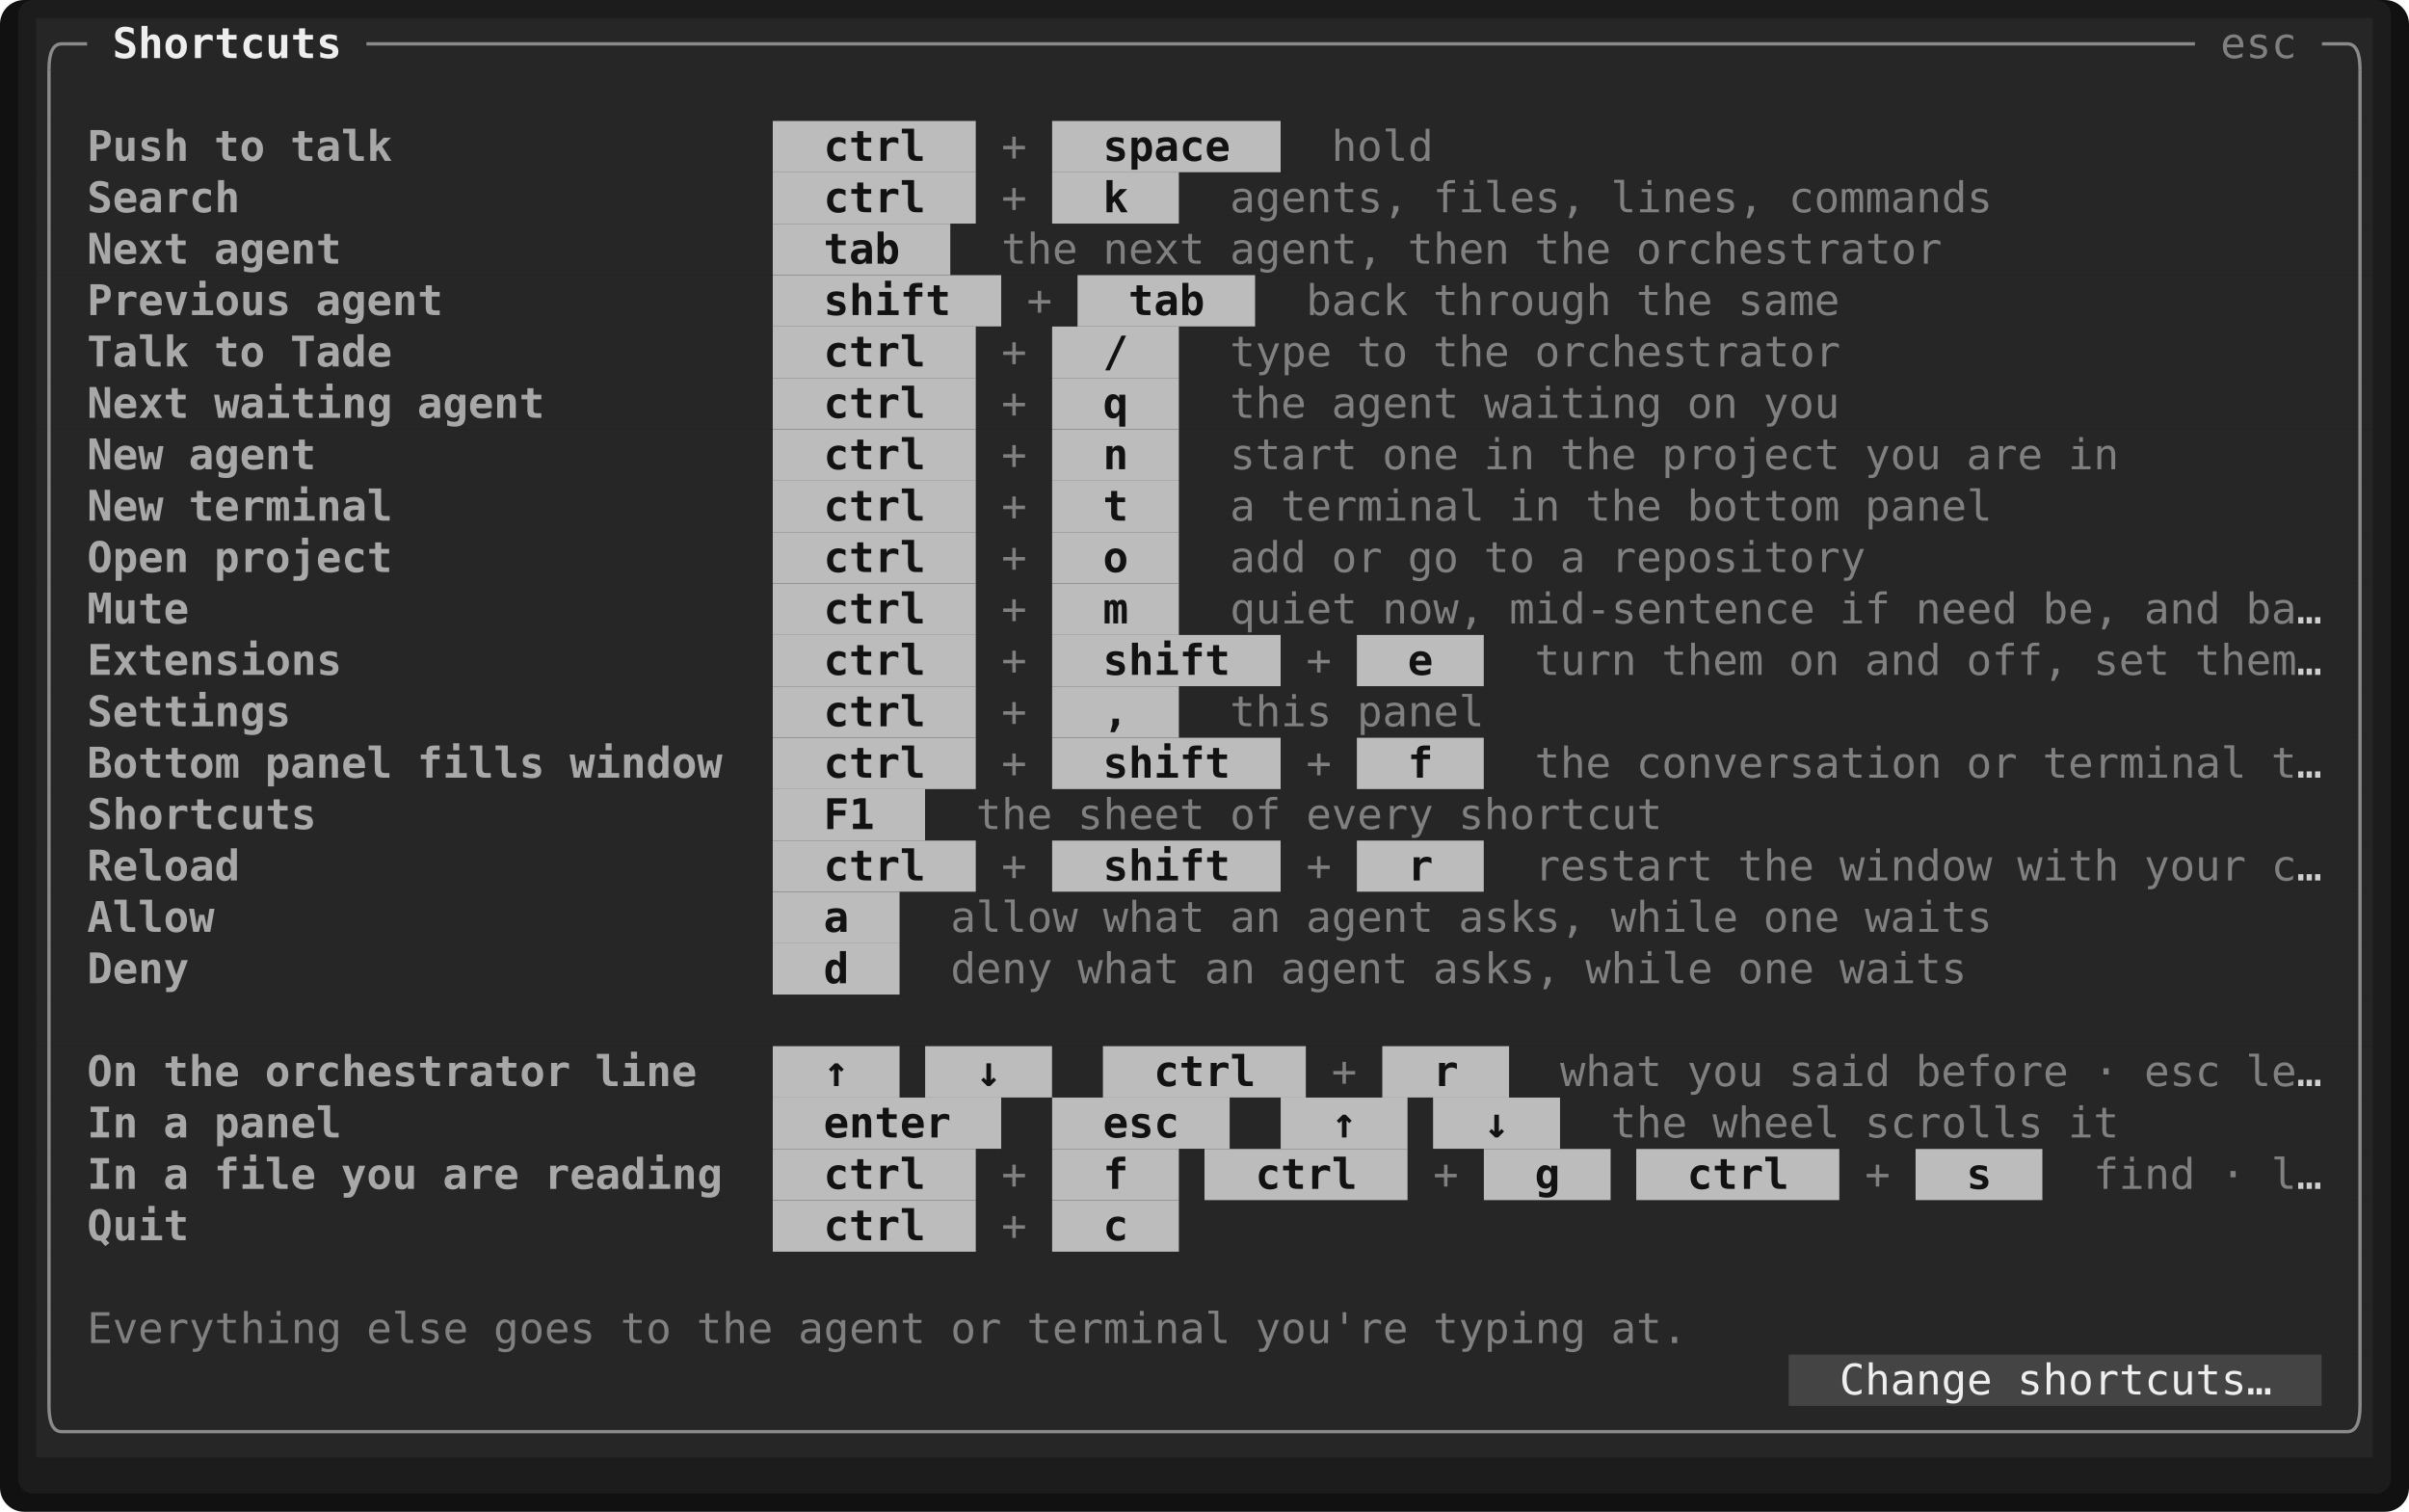
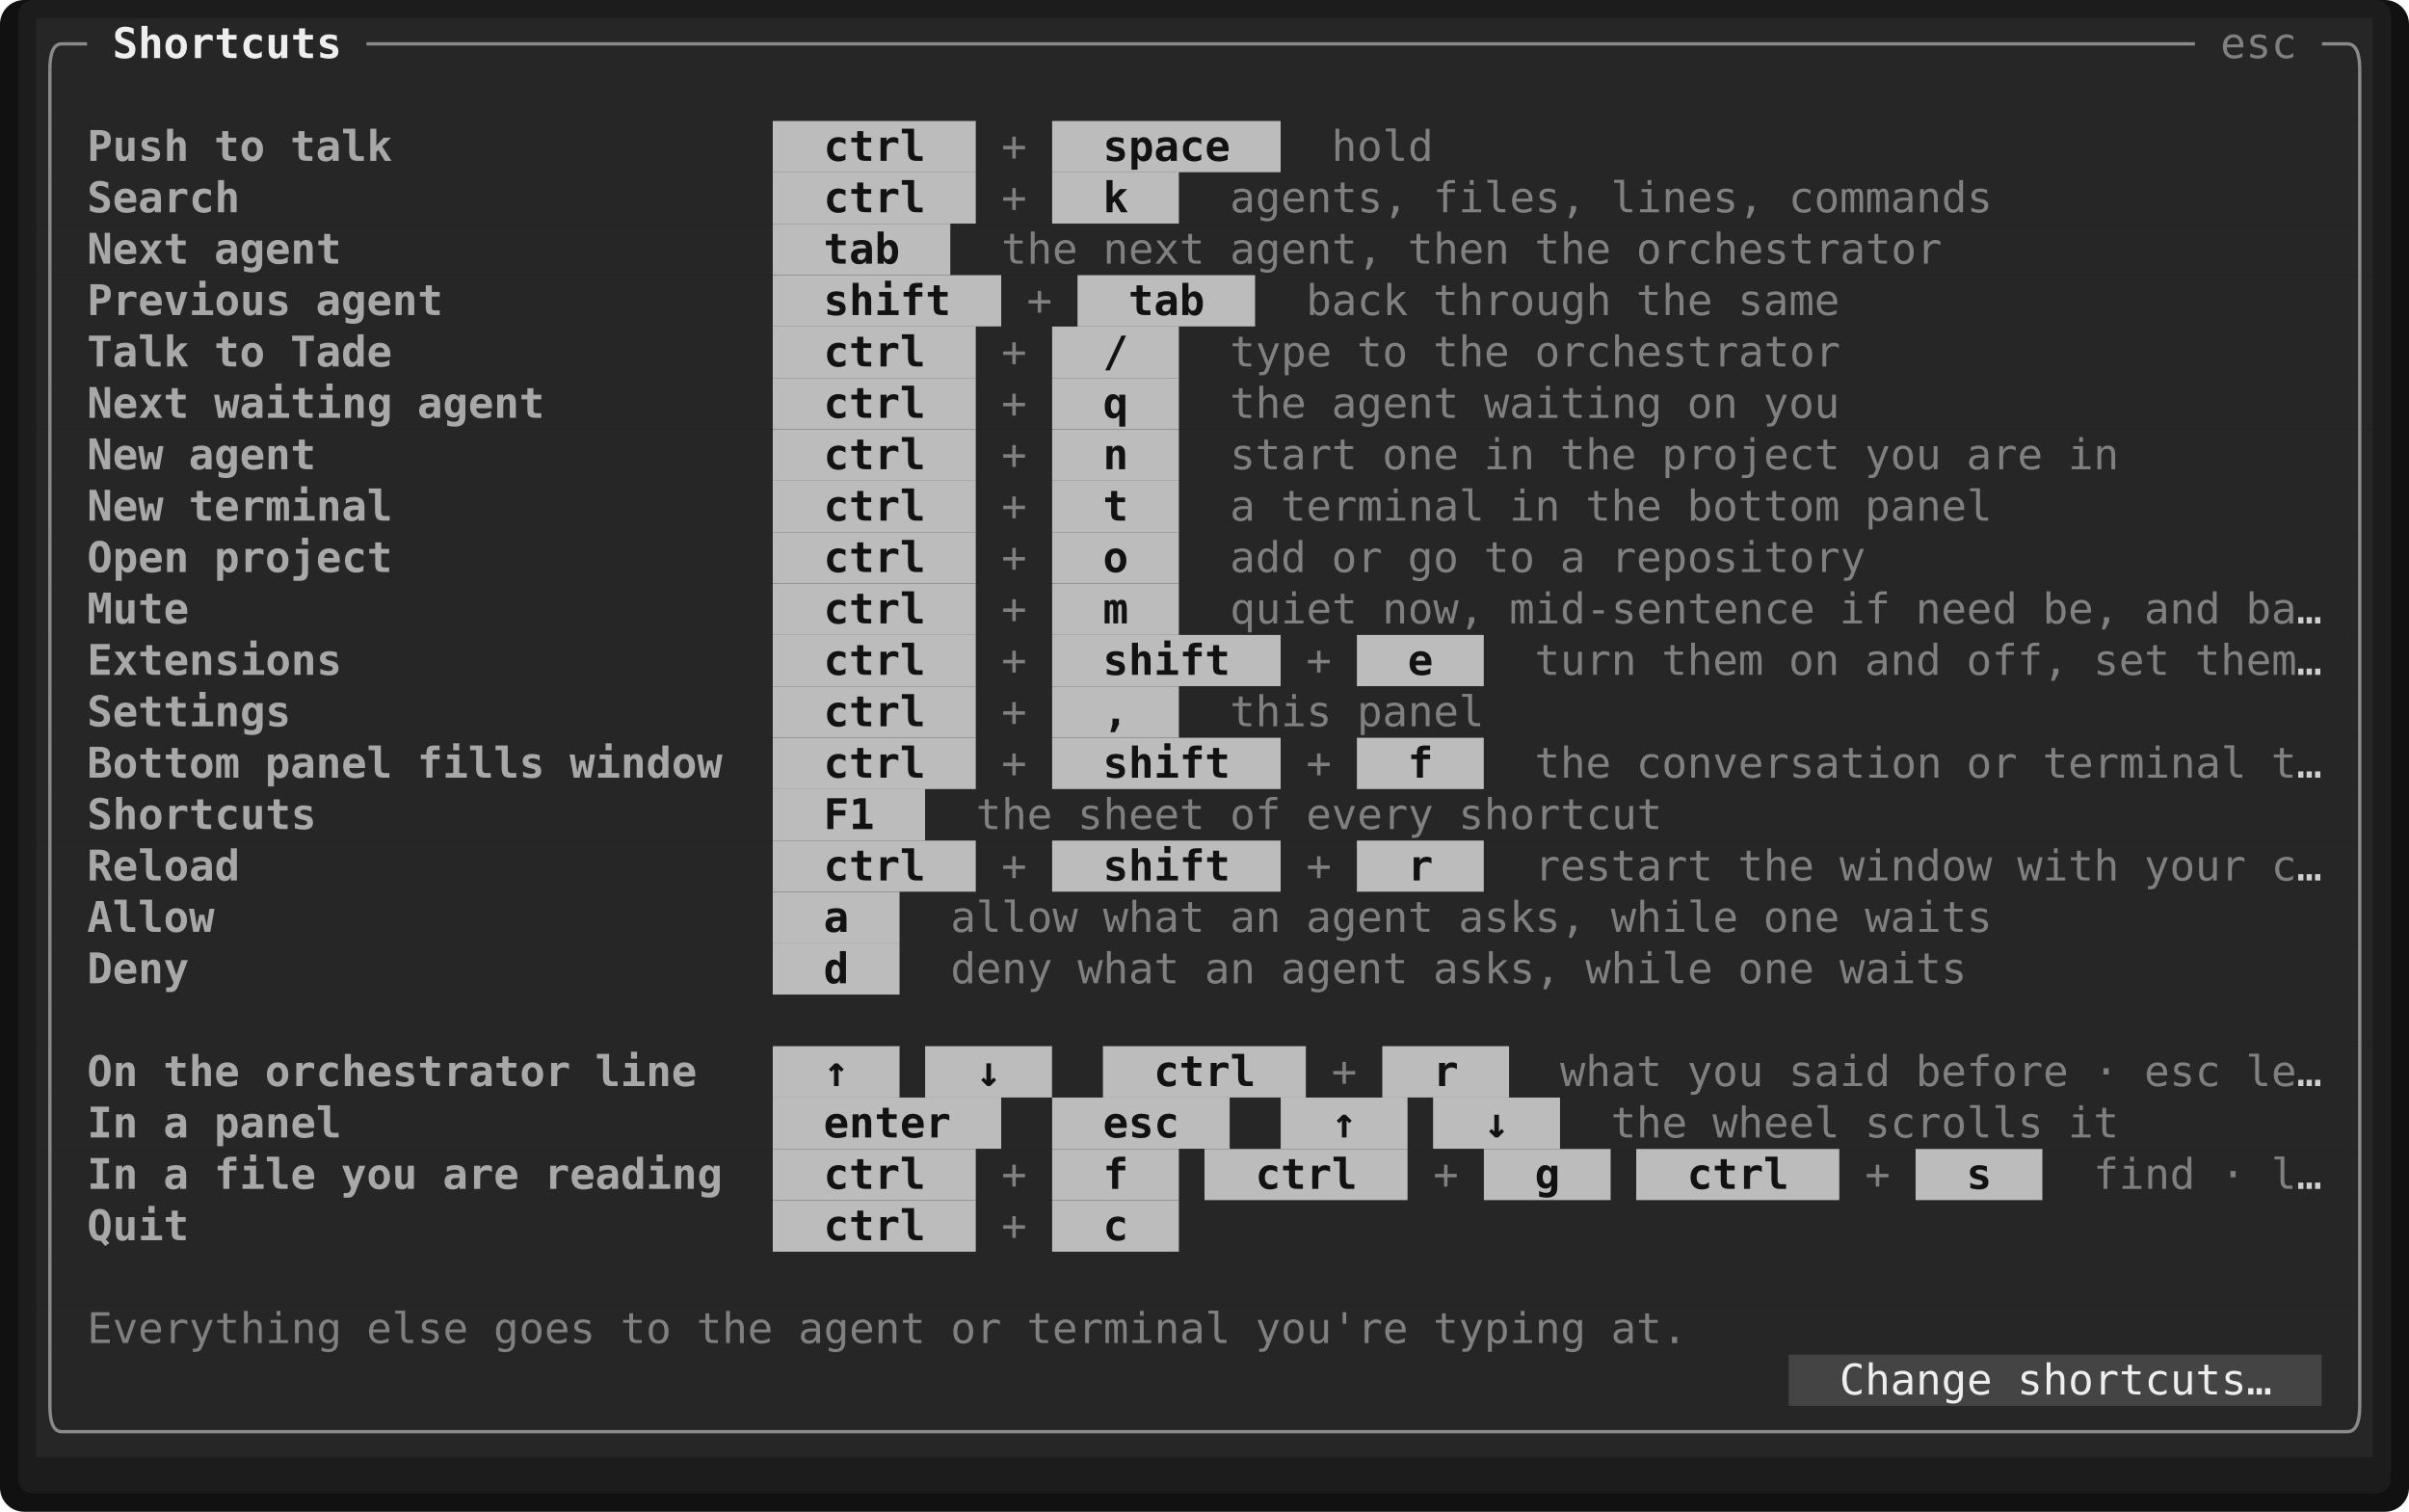
<svg xmlns="http://www.w3.org/2000/svg" viewBox="0 0 796.8 500" width="796.8" height="500" font-family="ui-monospace,SFMono-Regular,Menlo,Consolas,'DejaVu Sans Mono','Liberation Mono',monospace" font-size="14" role="img" aria-label="Tade">
  <rect width="796.8" height="500" rx="8" fill="#111111" />
  <rect x="6" y="0" width="784.8" height="494" rx="5" fill="#1c1c1c" />
  <rect x="12" y="6" width="772.8" height="17" fill="#262626" />
  <rect x="12" y="23" width="772.8" height="17" fill="#262626" />
  <rect x="12" y="40" width="243.6" height="17" fill="#262626" />
  <rect x="255.6" y="40" width="67.2" height="17" fill="#bcbcbc" />
  <rect x="322.8" y="40" width="25.2" height="17" fill="#262626" />
  <rect x="348" y="40" width="75.6" height="17" fill="#bcbcbc" />
  <rect x="423.6" y="40" width="361.2" height="17" fill="#262626" />
  <rect x="12" y="57" width="243.6" height="17" fill="#262626" />
  <rect x="255.6" y="57" width="67.2" height="17" fill="#bcbcbc" />
  <rect x="322.8" y="57" width="25.2" height="17" fill="#262626" />
  <rect x="348" y="57" width="42" height="17" fill="#bcbcbc" />
  <rect x="390" y="57" width="394.8" height="17" fill="#262626" />
  <rect x="12" y="74" width="243.6" height="17" fill="#262626" />
  <rect x="255.6" y="74" width="58.8" height="17" fill="#bcbcbc" />
  <rect x="314.4" y="74" width="470.4" height="17" fill="#262626" />
  <rect x="12" y="91" width="243.6" height="17" fill="#262626" />
  <rect x="255.6" y="91" width="75.6" height="17" fill="#bcbcbc" />
  <rect x="331.2" y="91" width="25.2" height="17" fill="#262626" />
  <rect x="356.4" y="91" width="58.8" height="17" fill="#bcbcbc" />
  <rect x="415.2" y="91" width="369.6" height="17" fill="#262626" />
  <rect x="12" y="108" width="243.6" height="17" fill="#262626" />
  <rect x="255.6" y="108" width="67.2" height="17" fill="#bcbcbc" />
  <rect x="322.8" y="108" width="25.2" height="17" fill="#262626" />
  <rect x="348" y="108" width="42" height="17" fill="#bcbcbc" />
  <rect x="390" y="108" width="394.8" height="17" fill="#262626" />
  <rect x="12" y="125" width="243.6" height="17" fill="#262626" />
  <rect x="255.6" y="125" width="67.2" height="17" fill="#bcbcbc" />
  <rect x="322.8" y="125" width="25.2" height="17" fill="#262626" />
  <rect x="348" y="125" width="42" height="17" fill="#bcbcbc" />
  <rect x="390" y="125" width="394.8" height="17" fill="#262626" />
  <rect x="12" y="142" width="243.6" height="17" fill="#262626" />
  <rect x="255.6" y="142" width="67.2" height="17" fill="#bcbcbc" />
  <rect x="322.8" y="142" width="25.2" height="17" fill="#262626" />
  <rect x="348" y="142" width="42" height="17" fill="#bcbcbc" />
  <rect x="390" y="142" width="394.8" height="17" fill="#262626" />
  <rect x="12" y="159" width="243.6" height="17" fill="#262626" />
  <rect x="255.6" y="159" width="67.2" height="17" fill="#bcbcbc" />
  <rect x="322.8" y="159" width="25.2" height="17" fill="#262626" />
  <rect x="348" y="159" width="42" height="17" fill="#bcbcbc" />
  <rect x="390" y="159" width="394.8" height="17" fill="#262626" />
  <rect x="12" y="176" width="243.6" height="17" fill="#262626" />
  <rect x="255.6" y="176" width="67.2" height="17" fill="#bcbcbc" />
  <rect x="322.8" y="176" width="25.2" height="17" fill="#262626" />
  <rect x="348" y="176" width="42" height="17" fill="#bcbcbc" />
  <rect x="390" y="176" width="394.8" height="17" fill="#262626" />
  <rect x="12" y="193" width="243.6" height="17" fill="#262626" />
  <rect x="255.6" y="193" width="67.2" height="17" fill="#bcbcbc" />
  <rect x="322.8" y="193" width="25.2" height="17" fill="#262626" />
  <rect x="348" y="193" width="42" height="17" fill="#bcbcbc" />
  <rect x="390" y="193" width="394.8" height="17" fill="#262626" />
  <rect x="12" y="210" width="243.6" height="17" fill="#262626" />
  <rect x="255.6" y="210" width="67.2" height="17" fill="#bcbcbc" />
  <rect x="322.8" y="210" width="25.2" height="17" fill="#262626" />
  <rect x="348" y="210" width="75.6" height="17" fill="#bcbcbc" />
  <rect x="423.6" y="210" width="25.2" height="17" fill="#262626" />
  <rect x="448.8" y="210" width="42" height="17" fill="#bcbcbc" />
  <rect x="490.8" y="210" width="294" height="17" fill="#262626" />
  <rect x="12" y="227" width="243.6" height="17" fill="#262626" />
  <rect x="255.6" y="227" width="67.2" height="17" fill="#bcbcbc" />
  <rect x="322.8" y="227" width="25.2" height="17" fill="#262626" />
  <rect x="348" y="227" width="42" height="17" fill="#bcbcbc" />
  <rect x="390" y="227" width="394.8" height="17" fill="#262626" />
  <rect x="12" y="244" width="243.6" height="17" fill="#262626" />
  <rect x="255.6" y="244" width="67.2" height="17" fill="#bcbcbc" />
  <rect x="322.8" y="244" width="25.2" height="17" fill="#262626" />
  <rect x="348" y="244" width="75.6" height="17" fill="#bcbcbc" />
  <rect x="423.6" y="244" width="25.2" height="17" fill="#262626" />
  <rect x="448.8" y="244" width="42" height="17" fill="#bcbcbc" />
  <rect x="490.8" y="244" width="294" height="17" fill="#262626" />
  <rect x="12" y="261" width="243.6" height="17" fill="#262626" />
  <rect x="255.6" y="261" width="50.4" height="17" fill="#bcbcbc" />
  <rect x="306" y="261" width="478.8" height="17" fill="#262626" />
  <rect x="12" y="278" width="243.6" height="17" fill="#262626" />
  <rect x="255.6" y="278" width="67.2" height="17" fill="#bcbcbc" />
  <rect x="322.8" y="278" width="25.2" height="17" fill="#262626" />
  <rect x="348" y="278" width="75.6" height="17" fill="#bcbcbc" />
  <rect x="423.6" y="278" width="25.2" height="17" fill="#262626" />
  <rect x="448.8" y="278" width="42" height="17" fill="#bcbcbc" />
  <rect x="490.8" y="278" width="294" height="17" fill="#262626" />
  <rect x="12" y="295" width="243.6" height="17" fill="#262626" />
  <rect x="255.6" y="295" width="42" height="17" fill="#bcbcbc" />
  <rect x="297.6" y="295" width="487.2" height="17" fill="#262626" />
  <rect x="12" y="312" width="243.6" height="17" fill="#262626" />
  <rect x="255.6" y="312" width="42" height="17" fill="#bcbcbc" />
  <rect x="297.6" y="312" width="487.2" height="17" fill="#262626" />
  <rect x="12" y="329" width="772.8" height="17" fill="#262626" />
  <rect x="12" y="346" width="243.6" height="17" fill="#262626" />
  <rect x="255.6" y="346" width="42" height="17" fill="#bcbcbc" />
  <rect x="297.6" y="346" width="8.4" height="17" fill="#262626" />
  <rect x="306" y="346" width="42" height="17" fill="#bcbcbc" />
  <rect x="348" y="346" width="16.8" height="17" fill="#262626" />
  <rect x="364.8" y="346" width="67.2" height="17" fill="#bcbcbc" />
  <rect x="432" y="346" width="25.2" height="17" fill="#262626" />
  <rect x="457.2" y="346" width="42" height="17" fill="#bcbcbc" />
  <rect x="499.2" y="346" width="285.6" height="17" fill="#262626" />
  <rect x="12" y="363" width="243.6" height="17" fill="#262626" />
  <rect x="255.6" y="363" width="75.6" height="17" fill="#bcbcbc" />
  <rect x="331.2" y="363" width="16.8" height="17" fill="#262626" />
  <rect x="348" y="363" width="58.8" height="17" fill="#bcbcbc" />
  <rect x="406.8" y="363" width="16.8" height="17" fill="#262626" />
  <rect x="423.6" y="363" width="42" height="17" fill="#bcbcbc" />
  <rect x="465.6" y="363" width="8.4" height="17" fill="#262626" />
  <rect x="474" y="363" width="42" height="17" fill="#bcbcbc" />
  <rect x="516" y="363" width="268.8" height="17" fill="#262626" />
  <rect x="12" y="380" width="243.6" height="17" fill="#262626" />
  <rect x="255.6" y="380" width="67.2" height="17" fill="#bcbcbc" />
  <rect x="322.8" y="380" width="25.2" height="17" fill="#262626" />
  <rect x="348" y="380" width="42" height="17" fill="#bcbcbc" />
  <rect x="390" y="380" width="8.4" height="17" fill="#262626" />
  <rect x="398.4" y="380" width="67.2" height="17" fill="#bcbcbc" />
  <rect x="465.6" y="380" width="25.2" height="17" fill="#262626" />
  <rect x="490.8" y="380" width="42" height="17" fill="#bcbcbc" />
  <rect x="532.8" y="380" width="8.4" height="17" fill="#262626" />
  <rect x="541.2" y="380" width="67.2" height="17" fill="#bcbcbc" />
  <rect x="608.4" y="380" width="25.2" height="17" fill="#262626" />
  <rect x="633.6" y="380" width="42" height="17" fill="#bcbcbc" />
  <rect x="675.6" y="380" width="109.2" height="17" fill="#262626" />
  <rect x="12" y="397" width="243.6" height="17" fill="#262626" />
  <rect x="255.6" y="397" width="67.2" height="17" fill="#bcbcbc" />
  <rect x="322.8" y="397" width="25.2" height="17" fill="#262626" />
  <rect x="348" y="397" width="42" height="17" fill="#bcbcbc" />
  <rect x="390" y="397" width="394.8" height="17" fill="#262626" />
  <rect x="12" y="414" width="772.8" height="17" fill="#262626" />
  <rect x="12" y="431" width="772.8" height="17" fill="#262626" />
  <rect x="12" y="448" width="579.6" height="17" fill="#262626" />
  <rect x="591.6" y="448" width="176.4" height="17" fill="#444444" />
  <rect x="768" y="448" width="16.8" height="17" fill="#262626" />
  <rect x="12" y="465" width="772.8" height="17" fill="#262626" />
-   <path d="M16.2 23Q16.2 14.5 20.4 14.5" fill="none" stroke="#8a8a8a" stroke-width="1.1" />
+   <path d="M16.5 23Q16.5 14.5 20.4 14.5" fill="none" stroke="#8a8a8a" stroke-width="1.1" />
  <line x1="20.4" y1="14.5" x2="28.8" y2="14.5" stroke="#8a8a8a" stroke-width="1.1" />
  <line x1="121.2" y1="14.5" x2="726" y2="14.5" stroke="#8a8a8a" stroke-width="1.1" />
  <line x1="768" y1="14.5" x2="776.4" y2="14.5" stroke="#8a8a8a" stroke-width="1.1" />
-   <path d="M780.6 23Q780.6 14.5 776.4 14.5" fill="none" stroke="#8a8a8a" stroke-width="1.1" />
-   <line x1="16.2" y1="23" x2="16.2" y2="465" stroke="#8a8a8a" stroke-width="1.1" />
-   <line x1="780.6" y1="23" x2="780.6" y2="465" stroke="#8a8a8a" stroke-width="1.1" />
-   <path d="M16.2 465Q16.2 473.5 20.4 473.5" fill="none" stroke="#8a8a8a" stroke-width="1.1" />
+   <path d="M780.5 23Q780.5 14.5 776.4 14.5" fill="none" stroke="#8a8a8a" stroke-width="1.1" />
+   <line x1="16.5" y1="23" x2="16.5" y2="465" stroke="#8a8a8a" stroke-width="1.1" />
+   <line x1="780.5" y1="23" x2="780.5" y2="465" stroke="#8a8a8a" stroke-width="1.1" />
+   <path d="M16.5 465Q16.5 473.5 20.4 473.5" fill="none" stroke="#8a8a8a" stroke-width="1.1" />
  <line x1="20.4" y1="473.5" x2="776.4" y2="473.5" stroke="#8a8a8a" stroke-width="1.1" />
-   <path d="M780.6 465Q780.6 473.5 776.4 473.5" fill="none" stroke="#8a8a8a" stroke-width="1.1" />
+   <path d="M780.5 465Q780.5 473.5 776.4 473.5" fill="none" stroke="#8a8a8a" stroke-width="1.1" />
  <text x="37.2" y="19.2" textLength="75.6" lengthAdjust="spacingAndGlyphs" fill="#eeeeee" font-weight="700">Shortcuts</text>
  <text x="734.4" y="19.2" textLength="25.2" lengthAdjust="spacingAndGlyphs" fill="#808080">esc</text>
  <text x="28.8" y="53.2" textLength="33.6" lengthAdjust="spacingAndGlyphs" fill="#a8a8a8" font-weight="700">Push</text>
  <text x="70.8" y="53.2" textLength="16.8" lengthAdjust="spacingAndGlyphs" fill="#a8a8a8" font-weight="700">to</text>
  <text x="96" y="53.2" textLength="33.6" lengthAdjust="spacingAndGlyphs" fill="#a8a8a8" font-weight="700">talk</text>
  <text x="272.4" y="53.2" textLength="33.6" lengthAdjust="spacingAndGlyphs" fill="#121212" font-weight="700">ctrl</text>
  <text x="331.2" y="53.2" textLength="8.4" lengthAdjust="spacingAndGlyphs" fill="#808080">+</text>
  <text x="364.8" y="53.2" textLength="42" lengthAdjust="spacingAndGlyphs" fill="#121212" font-weight="700">space</text>
  <text x="440.4" y="53.2" textLength="33.6" lengthAdjust="spacingAndGlyphs" fill="#808080">hold</text>
  <text x="28.8" y="70.2" textLength="50.4" lengthAdjust="spacingAndGlyphs" fill="#a8a8a8" font-weight="700">Search</text>
  <text x="272.4" y="70.2" textLength="33.6" lengthAdjust="spacingAndGlyphs" fill="#121212" font-weight="700">ctrl</text>
  <text x="331.2" y="70.2" textLength="8.4" lengthAdjust="spacingAndGlyphs" fill="#808080">+</text>
  <text x="364.8" y="70.2" textLength="8.4" lengthAdjust="spacingAndGlyphs" fill="#121212" font-weight="700">k</text>
  <text x="406.8" y="70.2" textLength="58.8" lengthAdjust="spacingAndGlyphs" fill="#808080">agents,</text>
  <text x="474" y="70.2" textLength="50.4" lengthAdjust="spacingAndGlyphs" fill="#808080">files,</text>
  <text x="532.8" y="70.2" textLength="50.4" lengthAdjust="spacingAndGlyphs" fill="#808080">lines,</text>
  <text x="591.6" y="70.2" textLength="67.2" lengthAdjust="spacingAndGlyphs" fill="#808080">commands</text>
  <text x="28.8" y="87.2" textLength="33.6" lengthAdjust="spacingAndGlyphs" fill="#a8a8a8" font-weight="700">Next</text>
  <text x="70.8" y="87.2" textLength="42" lengthAdjust="spacingAndGlyphs" fill="#a8a8a8" font-weight="700">agent</text>
  <text x="272.4" y="87.2" textLength="25.2" lengthAdjust="spacingAndGlyphs" fill="#121212" font-weight="700">tab</text>
  <text x="331.2" y="87.2" textLength="25.2" lengthAdjust="spacingAndGlyphs" fill="#808080">the</text>
  <text x="364.8" y="87.2" textLength="33.6" lengthAdjust="spacingAndGlyphs" fill="#808080">next</text>
  <text x="406.8" y="87.2" textLength="50.4" lengthAdjust="spacingAndGlyphs" fill="#808080">agent,</text>
  <text x="465.6" y="87.2" textLength="33.6" lengthAdjust="spacingAndGlyphs" fill="#808080">then</text>
  <text x="507.6" y="87.2" textLength="25.2" lengthAdjust="spacingAndGlyphs" fill="#808080">the</text>
  <text x="541.2" y="87.2" textLength="100.8" lengthAdjust="spacingAndGlyphs" fill="#808080">orchestrator</text>
  <text x="28.8" y="104.2" textLength="67.2" lengthAdjust="spacingAndGlyphs" fill="#a8a8a8" font-weight="700">Previous</text>
  <text x="104.4" y="104.2" textLength="42" lengthAdjust="spacingAndGlyphs" fill="#a8a8a8" font-weight="700">agent</text>
  <text x="272.4" y="104.2" textLength="42" lengthAdjust="spacingAndGlyphs" fill="#121212" font-weight="700">shift</text>
  <text x="339.6" y="104.2" textLength="8.4" lengthAdjust="spacingAndGlyphs" fill="#808080">+</text>
  <text x="373.2" y="104.2" textLength="25.2" lengthAdjust="spacingAndGlyphs" fill="#121212" font-weight="700">tab</text>
  <text x="432" y="104.2" textLength="33.6" lengthAdjust="spacingAndGlyphs" fill="#808080">back</text>
  <text x="474" y="104.2" textLength="58.8" lengthAdjust="spacingAndGlyphs" fill="#808080">through</text>
  <text x="541.2" y="104.2" textLength="25.2" lengthAdjust="spacingAndGlyphs" fill="#808080">the</text>
  <text x="574.8" y="104.2" textLength="33.6" lengthAdjust="spacingAndGlyphs" fill="#808080">same</text>
  <text x="28.8" y="121.2" textLength="33.6" lengthAdjust="spacingAndGlyphs" fill="#a8a8a8" font-weight="700">Talk</text>
  <text x="70.8" y="121.2" textLength="16.8" lengthAdjust="spacingAndGlyphs" fill="#a8a8a8" font-weight="700">to</text>
  <text x="96" y="121.2" textLength="33.6" lengthAdjust="spacingAndGlyphs" fill="#a8a8a8" font-weight="700">Tade</text>
  <text x="272.4" y="121.2" textLength="33.6" lengthAdjust="spacingAndGlyphs" fill="#121212" font-weight="700">ctrl</text>
  <text x="331.2" y="121.2" textLength="8.4" lengthAdjust="spacingAndGlyphs" fill="#808080">+</text>
  <text x="364.8" y="121.2" textLength="8.4" lengthAdjust="spacingAndGlyphs" fill="#121212" font-weight="700">/</text>
  <text x="406.8" y="121.2" textLength="33.6" lengthAdjust="spacingAndGlyphs" fill="#808080">type</text>
  <text x="448.8" y="121.2" textLength="16.8" lengthAdjust="spacingAndGlyphs" fill="#808080">to</text>
  <text x="474" y="121.2" textLength="25.2" lengthAdjust="spacingAndGlyphs" fill="#808080">the</text>
  <text x="507.6" y="121.2" textLength="100.8" lengthAdjust="spacingAndGlyphs" fill="#808080">orchestrator</text>
  <text x="28.8" y="138.2" textLength="33.6" lengthAdjust="spacingAndGlyphs" fill="#a8a8a8" font-weight="700">Next</text>
  <text x="70.8" y="138.2" textLength="58.8" lengthAdjust="spacingAndGlyphs" fill="#a8a8a8" font-weight="700">waiting</text>
  <text x="138" y="138.2" textLength="42" lengthAdjust="spacingAndGlyphs" fill="#a8a8a8" font-weight="700">agent</text>
  <text x="272.4" y="138.2" textLength="33.6" lengthAdjust="spacingAndGlyphs" fill="#121212" font-weight="700">ctrl</text>
  <text x="331.2" y="138.2" textLength="8.4" lengthAdjust="spacingAndGlyphs" fill="#808080">+</text>
  <text x="364.8" y="138.2" textLength="8.4" lengthAdjust="spacingAndGlyphs" fill="#121212" font-weight="700">q</text>
  <text x="406.8" y="138.2" textLength="25.2" lengthAdjust="spacingAndGlyphs" fill="#808080">the</text>
  <text x="440.4" y="138.2" textLength="42" lengthAdjust="spacingAndGlyphs" fill="#808080">agent</text>
  <text x="490.8" y="138.2" textLength="58.8" lengthAdjust="spacingAndGlyphs" fill="#808080">waiting</text>
  <text x="558" y="138.2" textLength="16.8" lengthAdjust="spacingAndGlyphs" fill="#808080">on</text>
  <text x="583.2" y="138.2" textLength="25.2" lengthAdjust="spacingAndGlyphs" fill="#808080">you</text>
  <text x="28.8" y="155.2" textLength="25.2" lengthAdjust="spacingAndGlyphs" fill="#a8a8a8" font-weight="700">New</text>
  <text x="62.4" y="155.2" textLength="42" lengthAdjust="spacingAndGlyphs" fill="#a8a8a8" font-weight="700">agent</text>
  <text x="272.4" y="155.2" textLength="33.6" lengthAdjust="spacingAndGlyphs" fill="#121212" font-weight="700">ctrl</text>
  <text x="331.2" y="155.2" textLength="8.4" lengthAdjust="spacingAndGlyphs" fill="#808080">+</text>
  <text x="364.8" y="155.2" textLength="8.4" lengthAdjust="spacingAndGlyphs" fill="#121212" font-weight="700">n</text>
  <text x="406.8" y="155.2" textLength="42" lengthAdjust="spacingAndGlyphs" fill="#808080">start</text>
  <text x="457.2" y="155.2" textLength="25.2" lengthAdjust="spacingAndGlyphs" fill="#808080">one</text>
  <text x="490.8" y="155.2" textLength="16.8" lengthAdjust="spacingAndGlyphs" fill="#808080">in</text>
  <text x="516" y="155.2" textLength="25.2" lengthAdjust="spacingAndGlyphs" fill="#808080">the</text>
  <text x="549.6" y="155.2" textLength="58.8" lengthAdjust="spacingAndGlyphs" fill="#808080">project</text>
  <text x="616.8" y="155.2" textLength="25.2" lengthAdjust="spacingAndGlyphs" fill="#808080">you</text>
  <text x="650.4" y="155.2" textLength="25.2" lengthAdjust="spacingAndGlyphs" fill="#808080">are</text>
  <text x="684" y="155.2" textLength="16.8" lengthAdjust="spacingAndGlyphs" fill="#808080">in</text>
  <text x="28.8" y="172.2" textLength="25.2" lengthAdjust="spacingAndGlyphs" fill="#a8a8a8" font-weight="700">New</text>
  <text x="62.4" y="172.2" textLength="67.2" lengthAdjust="spacingAndGlyphs" fill="#a8a8a8" font-weight="700">terminal</text>
  <text x="272.4" y="172.2" textLength="33.6" lengthAdjust="spacingAndGlyphs" fill="#121212" font-weight="700">ctrl</text>
  <text x="331.2" y="172.2" textLength="8.4" lengthAdjust="spacingAndGlyphs" fill="#808080">+</text>
  <text x="364.8" y="172.2" textLength="8.4" lengthAdjust="spacingAndGlyphs" fill="#121212" font-weight="700">t</text>
  <text x="406.8" y="172.2" textLength="8.4" lengthAdjust="spacingAndGlyphs" fill="#808080">a</text>
  <text x="423.6" y="172.2" textLength="67.2" lengthAdjust="spacingAndGlyphs" fill="#808080">terminal</text>
  <text x="499.2" y="172.2" textLength="16.8" lengthAdjust="spacingAndGlyphs" fill="#808080">in</text>
  <text x="524.4" y="172.2" textLength="25.2" lengthAdjust="spacingAndGlyphs" fill="#808080">the</text>
  <text x="558" y="172.2" textLength="50.4" lengthAdjust="spacingAndGlyphs" fill="#808080">bottom</text>
  <text x="616.8" y="172.2" textLength="42" lengthAdjust="spacingAndGlyphs" fill="#808080">panel</text>
  <text x="28.8" y="189.2" textLength="33.6" lengthAdjust="spacingAndGlyphs" fill="#a8a8a8" font-weight="700">Open</text>
  <text x="70.8" y="189.2" textLength="58.8" lengthAdjust="spacingAndGlyphs" fill="#a8a8a8" font-weight="700">project</text>
  <text x="272.4" y="189.2" textLength="33.6" lengthAdjust="spacingAndGlyphs" fill="#121212" font-weight="700">ctrl</text>
  <text x="331.2" y="189.2" textLength="8.4" lengthAdjust="spacingAndGlyphs" fill="#808080">+</text>
  <text x="364.8" y="189.2" textLength="8.4" lengthAdjust="spacingAndGlyphs" fill="#121212" font-weight="700">o</text>
  <text x="406.8" y="189.2" textLength="25.2" lengthAdjust="spacingAndGlyphs" fill="#808080">add</text>
  <text x="440.4" y="189.2" textLength="16.8" lengthAdjust="spacingAndGlyphs" fill="#808080">or</text>
  <text x="465.6" y="189.2" textLength="16.8" lengthAdjust="spacingAndGlyphs" fill="#808080">go</text>
  <text x="490.8" y="189.2" textLength="16.8" lengthAdjust="spacingAndGlyphs" fill="#808080">to</text>
  <text x="516" y="189.2" textLength="8.4" lengthAdjust="spacingAndGlyphs" fill="#808080">a</text>
  <text x="532.8" y="189.2" textLength="84" lengthAdjust="spacingAndGlyphs" fill="#808080">repository</text>
  <text x="28.8" y="206.2" textLength="33.6" lengthAdjust="spacingAndGlyphs" fill="#a8a8a8" font-weight="700">Mute</text>
  <text x="272.4" y="206.2" textLength="33.6" lengthAdjust="spacingAndGlyphs" fill="#121212" font-weight="700">ctrl</text>
  <text x="331.2" y="206.2" textLength="8.4" lengthAdjust="spacingAndGlyphs" fill="#808080">+</text>
  <text x="364.8" y="206.2" textLength="8.4" lengthAdjust="spacingAndGlyphs" fill="#121212" font-weight="700">m</text>
  <text x="406.8" y="206.2" textLength="42" lengthAdjust="spacingAndGlyphs" fill="#808080">quiet</text>
  <text x="457.2" y="206.2" textLength="33.6" lengthAdjust="spacingAndGlyphs" fill="#808080">now,</text>
  <text x="499.2" y="206.2" textLength="100.8" lengthAdjust="spacingAndGlyphs" fill="#808080">mid-sentence</text>
  <text x="608.4" y="206.2" textLength="16.8" lengthAdjust="spacingAndGlyphs" fill="#808080">if</text>
  <text x="633.6" y="206.2" textLength="33.6" lengthAdjust="spacingAndGlyphs" fill="#808080">need</text>
  <text x="675.6" y="206.2" textLength="25.2" lengthAdjust="spacingAndGlyphs" fill="#808080">be,</text>
  <text x="709.2" y="206.2" textLength="25.2" lengthAdjust="spacingAndGlyphs" fill="#808080">and</text>
  <text x="742.8" y="206.2" textLength="16.8" lengthAdjust="spacingAndGlyphs" fill="#808080">ba</text>
  <text x="759.6" y="206.2" textLength="8.4" lengthAdjust="spacingAndGlyphs" fill="#d0d0d0">…</text>
  <text x="28.8" y="223.2" textLength="84" lengthAdjust="spacingAndGlyphs" fill="#a8a8a8" font-weight="700">Extensions</text>
  <text x="272.4" y="223.2" textLength="33.6" lengthAdjust="spacingAndGlyphs" fill="#121212" font-weight="700">ctrl</text>
  <text x="331.2" y="223.2" textLength="8.4" lengthAdjust="spacingAndGlyphs" fill="#808080">+</text>
  <text x="364.8" y="223.2" textLength="42" lengthAdjust="spacingAndGlyphs" fill="#121212" font-weight="700">shift</text>
  <text x="432" y="223.2" textLength="8.4" lengthAdjust="spacingAndGlyphs" fill="#808080">+</text>
  <text x="465.6" y="223.2" textLength="8.4" lengthAdjust="spacingAndGlyphs" fill="#121212" font-weight="700">e</text>
  <text x="507.6" y="223.2" textLength="33.6" lengthAdjust="spacingAndGlyphs" fill="#808080">turn</text>
  <text x="549.6" y="223.2" textLength="33.6" lengthAdjust="spacingAndGlyphs" fill="#808080">them</text>
  <text x="591.6" y="223.2" textLength="16.8" lengthAdjust="spacingAndGlyphs" fill="#808080">on</text>
  <text x="616.8" y="223.2" textLength="25.2" lengthAdjust="spacingAndGlyphs" fill="#808080">and</text>
  <text x="650.4" y="223.2" textLength="33.6" lengthAdjust="spacingAndGlyphs" fill="#808080">off,</text>
  <text x="692.4" y="223.2" textLength="25.2" lengthAdjust="spacingAndGlyphs" fill="#808080">set</text>
  <text x="726" y="223.2" textLength="33.6" lengthAdjust="spacingAndGlyphs" fill="#808080">them</text>
  <text x="759.6" y="223.2" textLength="8.4" lengthAdjust="spacingAndGlyphs" fill="#d0d0d0">…</text>
  <text x="28.8" y="240.2" textLength="67.2" lengthAdjust="spacingAndGlyphs" fill="#a8a8a8" font-weight="700">Settings</text>
  <text x="272.4" y="240.2" textLength="33.6" lengthAdjust="spacingAndGlyphs" fill="#121212" font-weight="700">ctrl</text>
  <text x="331.2" y="240.2" textLength="8.4" lengthAdjust="spacingAndGlyphs" fill="#808080">+</text>
  <text x="364.8" y="240.2" textLength="8.4" lengthAdjust="spacingAndGlyphs" fill="#121212" font-weight="700">,</text>
  <text x="406.8" y="240.2" textLength="33.6" lengthAdjust="spacingAndGlyphs" fill="#808080">this</text>
  <text x="448.8" y="240.2" textLength="42" lengthAdjust="spacingAndGlyphs" fill="#808080">panel</text>
  <text x="28.8" y="257.2" textLength="50.4" lengthAdjust="spacingAndGlyphs" fill="#a8a8a8" font-weight="700">Bottom</text>
  <text x="87.6" y="257.2" textLength="42" lengthAdjust="spacingAndGlyphs" fill="#a8a8a8" font-weight="700">panel</text>
  <text x="138" y="257.2" textLength="42" lengthAdjust="spacingAndGlyphs" fill="#a8a8a8" font-weight="700">fills</text>
  <text x="188.4" y="257.2" textLength="50.4" lengthAdjust="spacingAndGlyphs" fill="#a8a8a8" font-weight="700">window</text>
  <text x="272.4" y="257.2" textLength="33.6" lengthAdjust="spacingAndGlyphs" fill="#121212" font-weight="700">ctrl</text>
  <text x="331.2" y="257.2" textLength="8.4" lengthAdjust="spacingAndGlyphs" fill="#808080">+</text>
  <text x="364.8" y="257.2" textLength="42" lengthAdjust="spacingAndGlyphs" fill="#121212" font-weight="700">shift</text>
  <text x="432" y="257.2" textLength="8.4" lengthAdjust="spacingAndGlyphs" fill="#808080">+</text>
  <text x="465.6" y="257.2" textLength="8.4" lengthAdjust="spacingAndGlyphs" fill="#121212" font-weight="700">f</text>
  <text x="507.6" y="257.2" textLength="25.2" lengthAdjust="spacingAndGlyphs" fill="#808080">the</text>
  <text x="541.2" y="257.2" textLength="100.8" lengthAdjust="spacingAndGlyphs" fill="#808080">conversation</text>
  <text x="650.4" y="257.2" textLength="16.8" lengthAdjust="spacingAndGlyphs" fill="#808080">or</text>
  <text x="675.6" y="257.2" textLength="67.2" lengthAdjust="spacingAndGlyphs" fill="#808080">terminal</text>
  <text x="751.2" y="257.2" textLength="8.4" lengthAdjust="spacingAndGlyphs" fill="#808080">t</text>
  <text x="759.6" y="257.2" textLength="8.4" lengthAdjust="spacingAndGlyphs" fill="#d0d0d0">…</text>
  <text x="28.8" y="274.2" textLength="75.6" lengthAdjust="spacingAndGlyphs" fill="#a8a8a8" font-weight="700">Shortcuts</text>
  <text x="272.4" y="274.2" textLength="16.8" lengthAdjust="spacingAndGlyphs" fill="#121212" font-weight="700">F1</text>
  <text x="322.8" y="274.2" textLength="25.2" lengthAdjust="spacingAndGlyphs" fill="#808080">the</text>
  <text x="356.4" y="274.2" textLength="42" lengthAdjust="spacingAndGlyphs" fill="#808080">sheet</text>
  <text x="406.8" y="274.2" textLength="16.8" lengthAdjust="spacingAndGlyphs" fill="#808080">of</text>
  <text x="432" y="274.2" textLength="42" lengthAdjust="spacingAndGlyphs" fill="#808080">every</text>
  <text x="482.4" y="274.2" textLength="67.2" lengthAdjust="spacingAndGlyphs" fill="#808080">shortcut</text>
  <text x="28.8" y="291.2" textLength="50.4" lengthAdjust="spacingAndGlyphs" fill="#a8a8a8" font-weight="700">Reload</text>
  <text x="272.4" y="291.2" textLength="33.6" lengthAdjust="spacingAndGlyphs" fill="#121212" font-weight="700">ctrl</text>
  <text x="331.2" y="291.2" textLength="8.4" lengthAdjust="spacingAndGlyphs" fill="#808080">+</text>
  <text x="364.8" y="291.2" textLength="42" lengthAdjust="spacingAndGlyphs" fill="#121212" font-weight="700">shift</text>
  <text x="432" y="291.2" textLength="8.4" lengthAdjust="spacingAndGlyphs" fill="#808080">+</text>
  <text x="465.6" y="291.2" textLength="8.4" lengthAdjust="spacingAndGlyphs" fill="#121212" font-weight="700">r</text>
  <text x="507.6" y="291.2" textLength="58.8" lengthAdjust="spacingAndGlyphs" fill="#808080">restart</text>
  <text x="574.8" y="291.2" textLength="25.2" lengthAdjust="spacingAndGlyphs" fill="#808080">the</text>
  <text x="608.4" y="291.2" textLength="50.4" lengthAdjust="spacingAndGlyphs" fill="#808080">window</text>
  <text x="667.2" y="291.2" textLength="33.6" lengthAdjust="spacingAndGlyphs" fill="#808080">with</text>
  <text x="709.2" y="291.2" textLength="33.6" lengthAdjust="spacingAndGlyphs" fill="#808080">your</text>
  <text x="751.2" y="291.2" textLength="8.4" lengthAdjust="spacingAndGlyphs" fill="#808080">c</text>
  <text x="759.6" y="291.2" textLength="8.4" lengthAdjust="spacingAndGlyphs" fill="#d0d0d0">…</text>
  <text x="28.8" y="308.2" textLength="42" lengthAdjust="spacingAndGlyphs" fill="#a8a8a8" font-weight="700">Allow</text>
  <text x="272.4" y="308.2" textLength="8.4" lengthAdjust="spacingAndGlyphs" fill="#121212" font-weight="700">a</text>
  <text x="314.4" y="308.2" textLength="42" lengthAdjust="spacingAndGlyphs" fill="#808080">allow</text>
  <text x="364.8" y="308.2" textLength="33.6" lengthAdjust="spacingAndGlyphs" fill="#808080">what</text>
  <text x="406.8" y="308.2" textLength="16.8" lengthAdjust="spacingAndGlyphs" fill="#808080">an</text>
  <text x="432" y="308.2" textLength="42" lengthAdjust="spacingAndGlyphs" fill="#808080">agent</text>
  <text x="482.4" y="308.2" textLength="42" lengthAdjust="spacingAndGlyphs" fill="#808080">asks,</text>
  <text x="532.8" y="308.2" textLength="42" lengthAdjust="spacingAndGlyphs" fill="#808080">while</text>
  <text x="583.2" y="308.2" textLength="25.2" lengthAdjust="spacingAndGlyphs" fill="#808080">one</text>
  <text x="616.8" y="308.2" textLength="42" lengthAdjust="spacingAndGlyphs" fill="#808080">waits</text>
  <text x="28.8" y="325.2" textLength="33.6" lengthAdjust="spacingAndGlyphs" fill="#a8a8a8" font-weight="700">Deny</text>
  <text x="272.4" y="325.2" textLength="8.4" lengthAdjust="spacingAndGlyphs" fill="#121212" font-weight="700">d</text>
  <text x="314.4" y="325.2" textLength="33.6" lengthAdjust="spacingAndGlyphs" fill="#808080">deny</text>
  <text x="356.4" y="325.2" textLength="33.6" lengthAdjust="spacingAndGlyphs" fill="#808080">what</text>
  <text x="398.4" y="325.2" textLength="16.8" lengthAdjust="spacingAndGlyphs" fill="#808080">an</text>
  <text x="423.6" y="325.2" textLength="42" lengthAdjust="spacingAndGlyphs" fill="#808080">agent</text>
  <text x="474" y="325.2" textLength="42" lengthAdjust="spacingAndGlyphs" fill="#808080">asks,</text>
  <text x="524.4" y="325.2" textLength="42" lengthAdjust="spacingAndGlyphs" fill="#808080">while</text>
  <text x="574.8" y="325.2" textLength="25.2" lengthAdjust="spacingAndGlyphs" fill="#808080">one</text>
  <text x="608.4" y="325.2" textLength="42" lengthAdjust="spacingAndGlyphs" fill="#808080">waits</text>
  <text x="28.8" y="359.2" textLength="16.8" lengthAdjust="spacingAndGlyphs" fill="#a8a8a8" font-weight="700">On</text>
  <text x="54" y="359.2" textLength="25.2" lengthAdjust="spacingAndGlyphs" fill="#a8a8a8" font-weight="700">the</text>
  <text x="87.6" y="359.2" textLength="100.8" lengthAdjust="spacingAndGlyphs" fill="#a8a8a8" font-weight="700">orchestrator</text>
  <text x="196.8" y="359.2" textLength="33.6" lengthAdjust="spacingAndGlyphs" fill="#a8a8a8" font-weight="700">line</text>
  <text x="272.4" y="359.2" textLength="8.4" lengthAdjust="spacingAndGlyphs" fill="#121212" font-weight="700">↑</text>
  <text x="322.8" y="359.2" textLength="8.4" lengthAdjust="spacingAndGlyphs" fill="#121212" font-weight="700">↓</text>
  <text x="381.6" y="359.2" textLength="33.6" lengthAdjust="spacingAndGlyphs" fill="#121212" font-weight="700">ctrl</text>
  <text x="440.4" y="359.2" textLength="8.4" lengthAdjust="spacingAndGlyphs" fill="#808080">+</text>
  <text x="474" y="359.2" textLength="8.4" lengthAdjust="spacingAndGlyphs" fill="#121212" font-weight="700">r</text>
  <text x="516" y="359.2" textLength="33.6" lengthAdjust="spacingAndGlyphs" fill="#808080">what</text>
  <text x="558" y="359.2" textLength="25.2" lengthAdjust="spacingAndGlyphs" fill="#808080">you</text>
  <text x="591.6" y="359.2" textLength="33.6" lengthAdjust="spacingAndGlyphs" fill="#808080">said</text>
  <text x="633.6" y="359.2" textLength="50.4" lengthAdjust="spacingAndGlyphs" fill="#808080">before</text>
  <text x="692.4" y="359.2" textLength="8.4" lengthAdjust="spacingAndGlyphs" fill="#808080">·</text>
  <text x="709.2" y="359.2" textLength="25.2" lengthAdjust="spacingAndGlyphs" fill="#808080">esc</text>
  <text x="742.8" y="359.2" textLength="16.8" lengthAdjust="spacingAndGlyphs" fill="#808080">le</text>
  <text x="759.6" y="359.2" textLength="8.4" lengthAdjust="spacingAndGlyphs" fill="#d0d0d0">…</text>
  <text x="28.8" y="376.2" textLength="16.8" lengthAdjust="spacingAndGlyphs" fill="#a8a8a8" font-weight="700">In</text>
  <text x="54" y="376.2" textLength="8.4" lengthAdjust="spacingAndGlyphs" fill="#a8a8a8" font-weight="700">a</text>
  <text x="70.8" y="376.2" textLength="42" lengthAdjust="spacingAndGlyphs" fill="#a8a8a8" font-weight="700">panel</text>
  <text x="272.4" y="376.2" textLength="42" lengthAdjust="spacingAndGlyphs" fill="#121212" font-weight="700">enter</text>
  <text x="364.8" y="376.2" textLength="25.2" lengthAdjust="spacingAndGlyphs" fill="#121212" font-weight="700">esc</text>
  <text x="440.4" y="376.2" textLength="8.4" lengthAdjust="spacingAndGlyphs" fill="#121212" font-weight="700">↑</text>
  <text x="490.8" y="376.2" textLength="8.4" lengthAdjust="spacingAndGlyphs" fill="#121212" font-weight="700">↓</text>
  <text x="532.8" y="376.2" textLength="25.2" lengthAdjust="spacingAndGlyphs" fill="#808080">the</text>
  <text x="566.4" y="376.2" textLength="42" lengthAdjust="spacingAndGlyphs" fill="#808080">wheel</text>
  <text x="616.8" y="376.2" textLength="58.8" lengthAdjust="spacingAndGlyphs" fill="#808080">scrolls</text>
  <text x="684" y="376.2" textLength="16.8" lengthAdjust="spacingAndGlyphs" fill="#808080">it</text>
  <text x="28.8" y="393.2" textLength="16.8" lengthAdjust="spacingAndGlyphs" fill="#a8a8a8" font-weight="700">In</text>
  <text x="54" y="393.2" textLength="8.4" lengthAdjust="spacingAndGlyphs" fill="#a8a8a8" font-weight="700">a</text>
  <text x="70.8" y="393.2" textLength="33.6" lengthAdjust="spacingAndGlyphs" fill="#a8a8a8" font-weight="700">file</text>
  <text x="112.8" y="393.2" textLength="25.2" lengthAdjust="spacingAndGlyphs" fill="#a8a8a8" font-weight="700">you</text>
  <text x="146.4" y="393.2" textLength="25.2" lengthAdjust="spacingAndGlyphs" fill="#a8a8a8" font-weight="700">are</text>
  <text x="180" y="393.2" textLength="58.8" lengthAdjust="spacingAndGlyphs" fill="#a8a8a8" font-weight="700">reading</text>
  <text x="272.4" y="393.2" textLength="33.6" lengthAdjust="spacingAndGlyphs" fill="#121212" font-weight="700">ctrl</text>
  <text x="331.2" y="393.2" textLength="8.4" lengthAdjust="spacingAndGlyphs" fill="#808080">+</text>
  <text x="364.8" y="393.2" textLength="8.4" lengthAdjust="spacingAndGlyphs" fill="#121212" font-weight="700">f</text>
  <text x="415.2" y="393.2" textLength="33.6" lengthAdjust="spacingAndGlyphs" fill="#121212" font-weight="700">ctrl</text>
  <text x="474" y="393.2" textLength="8.4" lengthAdjust="spacingAndGlyphs" fill="#808080">+</text>
  <text x="507.6" y="393.2" textLength="8.4" lengthAdjust="spacingAndGlyphs" fill="#121212" font-weight="700">g</text>
  <text x="558" y="393.2" textLength="33.6" lengthAdjust="spacingAndGlyphs" fill="#121212" font-weight="700">ctrl</text>
  <text x="616.8" y="393.2" textLength="8.4" lengthAdjust="spacingAndGlyphs" fill="#808080">+</text>
  <text x="650.4" y="393.2" textLength="8.4" lengthAdjust="spacingAndGlyphs" fill="#121212" font-weight="700">s</text>
  <text x="692.4" y="393.2" textLength="33.6" lengthAdjust="spacingAndGlyphs" fill="#808080">find</text>
  <text x="734.4" y="393.2" textLength="8.4" lengthAdjust="spacingAndGlyphs" fill="#808080">·</text>
  <text x="751.2" y="393.2" textLength="8.4" lengthAdjust="spacingAndGlyphs" fill="#808080">l</text>
  <text x="759.6" y="393.2" textLength="8.4" lengthAdjust="spacingAndGlyphs" fill="#d0d0d0">…</text>
  <text x="28.8" y="410.2" textLength="33.6" lengthAdjust="spacingAndGlyphs" fill="#a8a8a8" font-weight="700">Quit</text>
  <text x="272.4" y="410.2" textLength="33.6" lengthAdjust="spacingAndGlyphs" fill="#121212" font-weight="700">ctrl</text>
  <text x="331.2" y="410.2" textLength="8.4" lengthAdjust="spacingAndGlyphs" fill="#808080">+</text>
  <text x="364.8" y="410.2" textLength="8.4" lengthAdjust="spacingAndGlyphs" fill="#121212" font-weight="700">c</text>
  <text x="28.8" y="444.2" textLength="84" lengthAdjust="spacingAndGlyphs" fill="#808080">Everything</text>
  <text x="121.2" y="444.2" textLength="33.6" lengthAdjust="spacingAndGlyphs" fill="#808080">else</text>
  <text x="163.2" y="444.2" textLength="33.6" lengthAdjust="spacingAndGlyphs" fill="#808080">goes</text>
  <text x="205.2" y="444.2" textLength="16.8" lengthAdjust="spacingAndGlyphs" fill="#808080">to</text>
  <text x="230.4" y="444.2" textLength="25.2" lengthAdjust="spacingAndGlyphs" fill="#808080">the</text>
  <text x="264" y="444.2" textLength="42" lengthAdjust="spacingAndGlyphs" fill="#808080">agent</text>
  <text x="314.4" y="444.2" textLength="16.8" lengthAdjust="spacingAndGlyphs" fill="#808080">or</text>
  <text x="339.6" y="444.2" textLength="67.2" lengthAdjust="spacingAndGlyphs" fill="#808080">terminal</text>
  <text x="415.2" y="444.2" textLength="50.4" lengthAdjust="spacingAndGlyphs" fill="#808080">you're</text>
  <text x="474" y="444.2" textLength="50.4" lengthAdjust="spacingAndGlyphs" fill="#808080">typing</text>
  <text x="532.8" y="444.2" textLength="25.2" lengthAdjust="spacingAndGlyphs" fill="#808080">at.</text>
  <text x="608.4" y="461.2" textLength="50.4" lengthAdjust="spacingAndGlyphs" fill="#eeeeee">Change</text>
  <text x="667.2" y="461.2" textLength="84" lengthAdjust="spacingAndGlyphs" fill="#eeeeee">shortcuts…</text>
</svg>
